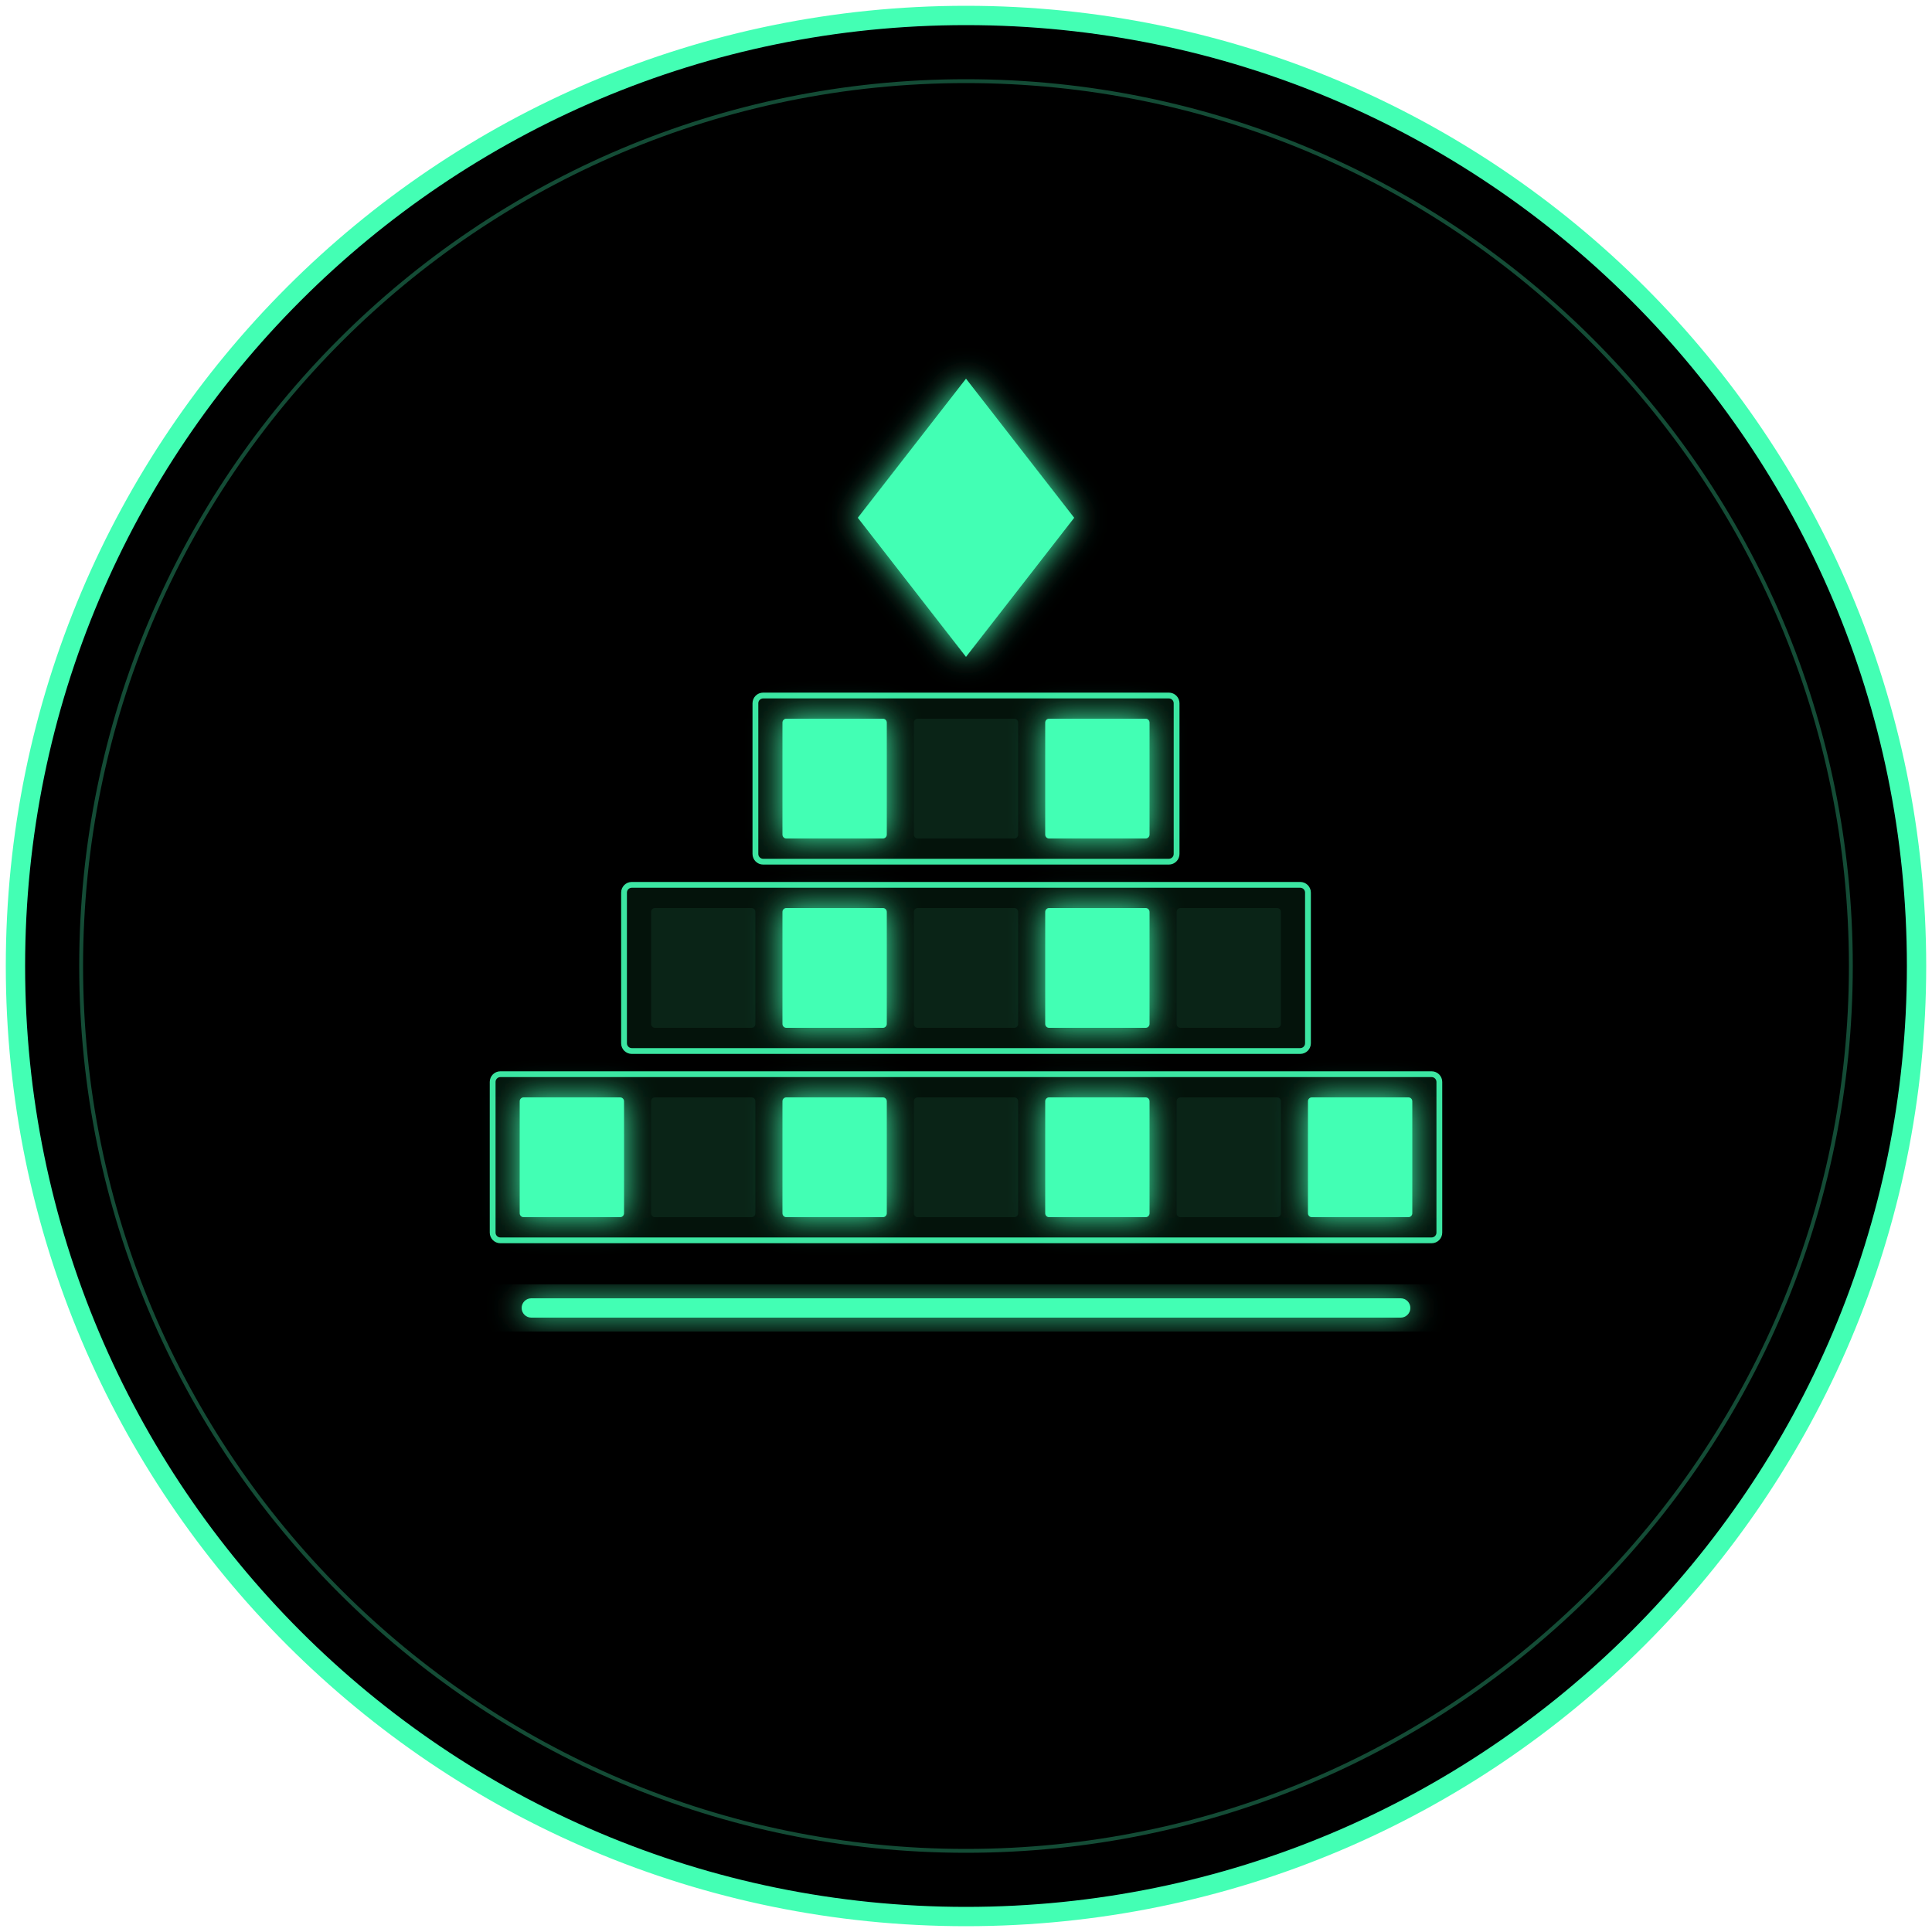
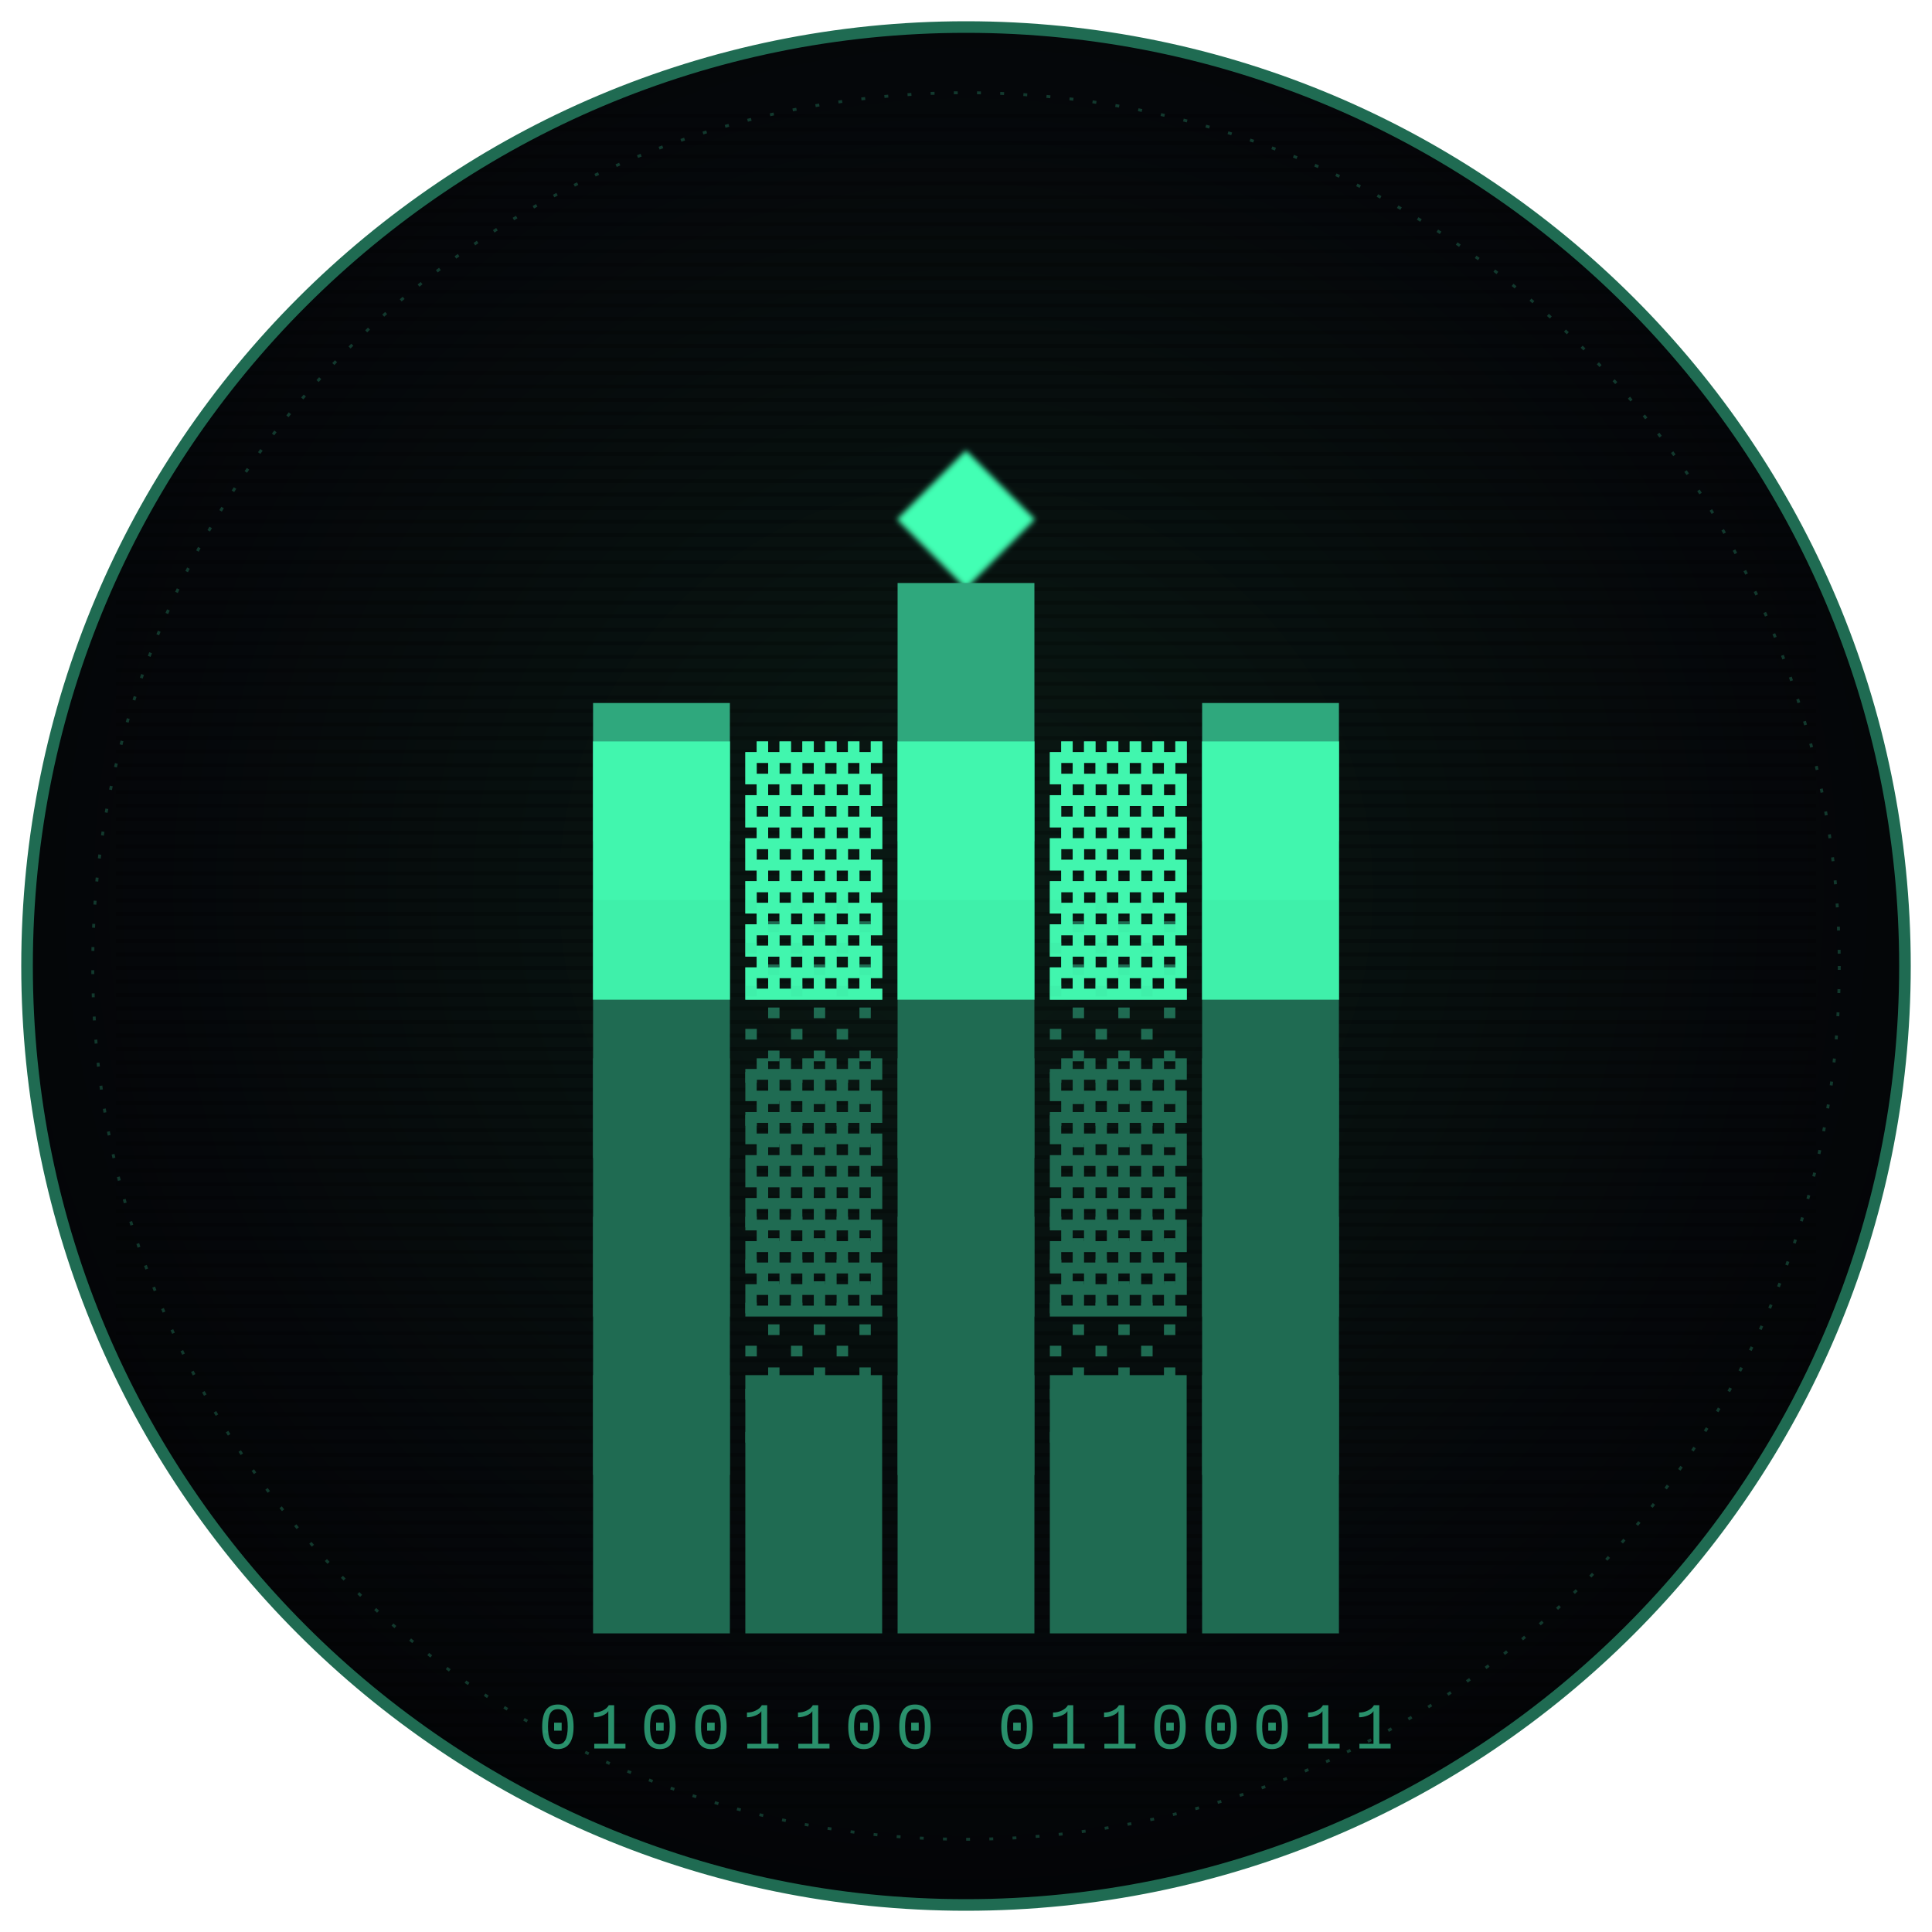
<svg xmlns="http://www.w3.org/2000/svg" width="1000" height="1000" viewBox="0 0 1000 1000">
  <defs>
-     <filter id="glow" x="-70%" y="-70%" width="240%" height="240%">
-       <feGaussianBlur stdDeviation="8" result="b" />
-       <feMerge>
-         <feMergeNode in="b" />
-         <feMergeNode in="SourceGraphic" />
-       </feMerge>
+     <clipPath id="coin">
+       <circle cx="500" cy="500" r="486" />
+     </clipPath>
+     <filter id="soft" x="-40%" y="-40%" width="180%" height="180%">
+       <feGaussianBlur stdDeviation="1.4" />
    </filter>
+     <radialGradient id="vig" cx="50%" cy="46%" r="62%">
+       <stop offset="0%" stop-color="#0a1a14" />
+       <stop offset="70%" stop-color="#05070a" />
+       <stop offset="100%" stop-color="#020304" />
+     </radialGradient>
  </defs>
-   <circle cx="500" cy="500" r="492" fill="#000" />
-   <circle cx="500" cy="500" r="492" fill="none" stroke="#43ffb4" stroke-width="10" />
-   <circle cx="500" cy="500" r="458" fill="none" stroke="#43ffb4" stroke-width="2" opacity="0.3" />
-   <path d="M 500 196 L 556 268 L 500 340 L 444 268 Z" fill="#43ffb4" filter="url(#glow)" />
-   <rect x="391" y="360" width="218" height="86" rx="4" fill="#04150c" stroke="#43ffb4" stroke-width="3" opacity="0.9" />
-   <rect x="405" y="372" width="54" height="62" rx="2" fill="#43ffb4" filter="url(#glow)" />
-   <rect x="473" y="372" width="54" height="62" rx="2" fill="#0a2417" />
-   <rect x="541" y="372" width="54" height="62" rx="2" fill="#43ffb4" filter="url(#glow)" />
-   <rect x="323" y="458" width="354" height="86" rx="4" fill="#04150c" stroke="#43ffb4" stroke-width="3" opacity="0.9" />
-   <rect x="337" y="470" width="54" height="62" rx="2" fill="#0a2417" />
-   <rect x="405" y="470" width="54" height="62" rx="2" fill="#43ffb4" filter="url(#glow)" />
-   <rect x="473" y="470" width="54" height="62" rx="2" fill="#0a2417" />
-   <rect x="541" y="470" width="54" height="62" rx="2" fill="#43ffb4" filter="url(#glow)" />
-   <rect x="609" y="470" width="54" height="62" rx="2" fill="#0a2417" />
-   <rect x="255" y="556" width="490" height="86" rx="4" fill="#04150c" stroke="#43ffb4" stroke-width="3" opacity="0.9" />
-   <rect x="269" y="568" width="54" height="62" rx="2" fill="#43ffb4" filter="url(#glow)" />
-   <rect x="337" y="568" width="54" height="62" rx="2" fill="#0a2417" />
-   <rect x="405" y="568" width="54" height="62" rx="2" fill="#43ffb4" filter="url(#glow)" />
-   <rect x="473" y="568" width="54" height="62" rx="2" fill="#0a2417" />
-   <rect x="541" y="568" width="54" height="62" rx="2" fill="#43ffb4" filter="url(#glow)" />
-   <rect x="609" y="568" width="54" height="62" rx="2" fill="#0a2417" />
-   <rect x="677" y="568" width="54" height="62" rx="2" fill="#43ffb4" filter="url(#glow)" />
-   <rect x="270" y="672" width="460" height="10" rx="5" fill="#43ffb4" filter="url(#glow)" />
+   <circle cx="500" cy="500" r="486" fill="url(#vig)" />
+   <g clip-path="url(#coin)">
+     <line x1="60" y1="60" x2="940" y2="60" stroke="#000" stroke-width="2" opacity="0.22" />
+     <line x1="60" y1="67" x2="940" y2="67" stroke="#000" stroke-width="2" opacity="0.22" />
+     <line x1="60" y1="74" x2="940" y2="74" stroke="#000" stroke-width="2" opacity="0.22" />
+     <line x1="60" y1="81" x2="940" y2="81" stroke="#000" stroke-width="2" opacity="0.22" />
+     <line x1="60" y1="88" x2="940" y2="88" stroke="#000" stroke-width="2" opacity="0.22" />
+     <line x1="60" y1="95" x2="940" y2="95" stroke="#000" stroke-width="2" opacity="0.22" />
+     <line x1="60" y1="102" x2="940" y2="102" stroke="#000" stroke-width="2" opacity="0.22" />
+     <line x1="60" y1="109" x2="940" y2="109" stroke="#000" stroke-width="2" opacity="0.22" />
+     <line x1="60" y1="116" x2="940" y2="116" stroke="#000" stroke-width="2" opacity="0.22" />
+     <line x1="60" y1="123" x2="940" y2="123" stroke="#000" stroke-width="2" opacity="0.22" />
+     <line x1="60" y1="130" x2="940" y2="130" stroke="#000" stroke-width="2" opacity="0.22" />
+     <line x1="60" y1="137" x2="940" y2="137" stroke="#000" stroke-width="2" opacity="0.22" />
+     <line x1="60" y1="144" x2="940" y2="144" stroke="#000" stroke-width="2" opacity="0.22" />
+     <line x1="60" y1="151" x2="940" y2="151" stroke="#000" stroke-width="2" opacity="0.22" />
+     <line x1="60" y1="158" x2="940" y2="158" stroke="#000" stroke-width="2" opacity="0.22" />
+     <line x1="60" y1="165" x2="940" y2="165" stroke="#000" stroke-width="2" opacity="0.22" />
+     <line x1="60" y1="172" x2="940" y2="172" stroke="#000" stroke-width="2" opacity="0.22" />
+     <line x1="60" y1="179" x2="940" y2="179" stroke="#000" stroke-width="2" opacity="0.22" />
+     <line x1="60" y1="186" x2="940" y2="186" stroke="#000" stroke-width="2" opacity="0.22" />
+     <line x1="60" y1="193" x2="940" y2="193" stroke="#000" stroke-width="2" opacity="0.22" />
+     <line x1="60" y1="200" x2="940" y2="200" stroke="#000" stroke-width="2" opacity="0.22" />
+     <line x1="60" y1="207" x2="940" y2="207" stroke="#000" stroke-width="2" opacity="0.22" />
+     <line x1="60" y1="214" x2="940" y2="214" stroke="#000" stroke-width="2" opacity="0.22" />
+     <line x1="60" y1="221" x2="940" y2="221" stroke="#000" stroke-width="2" opacity="0.22" />
+     <line x1="60" y1="228" x2="940" y2="228" stroke="#000" stroke-width="2" opacity="0.22" />
+     <line x1="60" y1="235" x2="940" y2="235" stroke="#000" stroke-width="2" opacity="0.22" />
+     <line x1="60" y1="242" x2="940" y2="242" stroke="#000" stroke-width="2" opacity="0.22" />
+     <line x1="60" y1="249" x2="940" y2="249" stroke="#000" stroke-width="2" opacity="0.22" />
+     <line x1="60" y1="256" x2="940" y2="256" stroke="#000" stroke-width="2" opacity="0.22" />
+     <line x1="60" y1="263" x2="940" y2="263" stroke="#000" stroke-width="2" opacity="0.22" />
+     <line x1="60" y1="270" x2="940" y2="270" stroke="#000" stroke-width="2" opacity="0.22" />
+     <line x1="60" y1="277" x2="940" y2="277" stroke="#000" stroke-width="2" opacity="0.22" />
+     <line x1="60" y1="284" x2="940" y2="284" stroke="#000" stroke-width="2" opacity="0.22" />
+     <line x1="60" y1="291" x2="940" y2="291" stroke="#000" stroke-width="2" opacity="0.22" />
+     <line x1="60" y1="298" x2="940" y2="298" stroke="#000" stroke-width="2" opacity="0.22" />
+     <line x1="60" y1="305" x2="940" y2="305" stroke="#000" stroke-width="2" opacity="0.22" />
+     <line x1="60" y1="312" x2="940" y2="312" stroke="#000" stroke-width="2" opacity="0.22" />
+     <line x1="60" y1="319" x2="940" y2="319" stroke="#000" stroke-width="2" opacity="0.22" />
+     <line x1="60" y1="326" x2="940" y2="326" stroke="#000" stroke-width="2" opacity="0.22" />
+     <line x1="60" y1="333" x2="940" y2="333" stroke="#000" stroke-width="2" opacity="0.22" />
+     <line x1="60" y1="340" x2="940" y2="340" stroke="#000" stroke-width="2" opacity="0.22" />
+     <line x1="60" y1="347" x2="940" y2="347" stroke="#000" stroke-width="2" opacity="0.22" />
+     <line x1="60" y1="354" x2="940" y2="354" stroke="#000" stroke-width="2" opacity="0.22" />
+     <line x1="60" y1="361" x2="940" y2="361" stroke="#000" stroke-width="2" opacity="0.22" />
+     <line x1="60" y1="368" x2="940" y2="368" stroke="#000" stroke-width="2" opacity="0.22" />
+     <line x1="60" y1="375" x2="940" y2="375" stroke="#000" stroke-width="2" opacity="0.22" />
+     <line x1="60" y1="382" x2="940" y2="382" stroke="#000" stroke-width="2" opacity="0.22" />
+     <line x1="60" y1="389" x2="940" y2="389" stroke="#000" stroke-width="2" opacity="0.22" />
+     <line x1="60" y1="396" x2="940" y2="396" stroke="#000" stroke-width="2" opacity="0.22" />
+     <line x1="60" y1="403" x2="940" y2="403" stroke="#000" stroke-width="2" opacity="0.22" />
+     <line x1="60" y1="410" x2="940" y2="410" stroke="#000" stroke-width="2" opacity="0.22" />
+     <line x1="60" y1="417" x2="940" y2="417" stroke="#000" stroke-width="2" opacity="0.22" />
+     <line x1="60" y1="424" x2="940" y2="424" stroke="#000" stroke-width="2" opacity="0.22" />
+     <line x1="60" y1="431" x2="940" y2="431" stroke="#000" stroke-width="2" opacity="0.22" />
+     <line x1="60" y1="438" x2="940" y2="438" stroke="#000" stroke-width="2" opacity="0.22" />
+     <line x1="60" y1="445" x2="940" y2="445" stroke="#000" stroke-width="2" opacity="0.22" />
+     <line x1="60" y1="452" x2="940" y2="452" stroke="#000" stroke-width="2" opacity="0.22" />
+     <line x1="60" y1="459" x2="940" y2="459" stroke="#000" stroke-width="2" opacity="0.22" />
+     <line x1="60" y1="466" x2="940" y2="466" stroke="#000" stroke-width="2" opacity="0.22" />
+     <line x1="60" y1="473" x2="940" y2="473" stroke="#000" stroke-width="2" opacity="0.22" />
+     <line x1="60" y1="480" x2="940" y2="480" stroke="#000" stroke-width="2" opacity="0.22" />
+     <line x1="60" y1="487" x2="940" y2="487" stroke="#000" stroke-width="2" opacity="0.22" />
+     <line x1="60" y1="494" x2="940" y2="494" stroke="#000" stroke-width="2" opacity="0.22" />
+     <line x1="60" y1="501" x2="940" y2="501" stroke="#000" stroke-width="2" opacity="0.22" />
+     <line x1="60" y1="508" x2="940" y2="508" stroke="#000" stroke-width="2" opacity="0.22" />
+     <line x1="60" y1="515" x2="940" y2="515" stroke="#000" stroke-width="2" opacity="0.22" />
+     <line x1="60" y1="522" x2="940" y2="522" stroke="#000" stroke-width="2" opacity="0.22" />
+     <line x1="60" y1="529" x2="940" y2="529" stroke="#000" stroke-width="2" opacity="0.22" />
+     <line x1="60" y1="536" x2="940" y2="536" stroke="#000" stroke-width="2" opacity="0.22" />
+     <line x1="60" y1="543" x2="940" y2="543" stroke="#000" stroke-width="2" opacity="0.22" />
+     <line x1="60" y1="550" x2="940" y2="550" stroke="#000" stroke-width="2" opacity="0.22" />
+     <line x1="60" y1="557" x2="940" y2="557" stroke="#000" stroke-width="2" opacity="0.22" />
+     <line x1="60" y1="564" x2="940" y2="564" stroke="#000" stroke-width="2" opacity="0.22" />
+     <line x1="60" y1="571" x2="940" y2="571" stroke="#000" stroke-width="2" opacity="0.22" />
+     <line x1="60" y1="578" x2="940" y2="578" stroke="#000" stroke-width="2" opacity="0.22" />
+     <line x1="60" y1="585" x2="940" y2="585" stroke="#000" stroke-width="2" opacity="0.22" />
+     <line x1="60" y1="592" x2="940" y2="592" stroke="#000" stroke-width="2" opacity="0.22" />
+     <line x1="60" y1="599" x2="940" y2="599" stroke="#000" stroke-width="2" opacity="0.22" />
+     <line x1="60" y1="606" x2="940" y2="606" stroke="#000" stroke-width="2" opacity="0.22" />
+     <line x1="60" y1="613" x2="940" y2="613" stroke="#000" stroke-width="2" opacity="0.22" />
+     <line x1="60" y1="620" x2="940" y2="620" stroke="#000" stroke-width="2" opacity="0.22" />
+     <line x1="60" y1="627" x2="940" y2="627" stroke="#000" stroke-width="2" opacity="0.22" />
+     <line x1="60" y1="634" x2="940" y2="634" stroke="#000" stroke-width="2" opacity="0.22" />
+     <line x1="60" y1="641" x2="940" y2="641" stroke="#000" stroke-width="2" opacity="0.22" />
+     <line x1="60" y1="648" x2="940" y2="648" stroke="#000" stroke-width="2" opacity="0.22" />
+     <line x1="60" y1="655" x2="940" y2="655" stroke="#000" stroke-width="2" opacity="0.22" />
+     <line x1="60" y1="662" x2="940" y2="662" stroke="#000" stroke-width="2" opacity="0.22" />
+     <line x1="60" y1="669" x2="940" y2="669" stroke="#000" stroke-width="2" opacity="0.22" />
+     <line x1="60" y1="676" x2="940" y2="676" stroke="#000" stroke-width="2" opacity="0.22" />
+     <line x1="60" y1="683" x2="940" y2="683" stroke="#000" stroke-width="2" opacity="0.22" />
+     <line x1="60" y1="690" x2="940" y2="690" stroke="#000" stroke-width="2" opacity="0.22" />
+     <line x1="60" y1="697" x2="940" y2="697" stroke="#000" stroke-width="2" opacity="0.22" />
+     <line x1="60" y1="704" x2="940" y2="704" stroke="#000" stroke-width="2" opacity="0.22" />
+     <line x1="60" y1="711" x2="940" y2="711" stroke="#000" stroke-width="2" opacity="0.22" />
+     <line x1="60" y1="718" x2="940" y2="718" stroke="#000" stroke-width="2" opacity="0.22" />
+     <line x1="60" y1="725" x2="940" y2="725" stroke="#000" stroke-width="2" opacity="0.22" />
+     <line x1="60" y1="732" x2="940" y2="732" stroke="#000" stroke-width="2" opacity="0.22" />
+     <line x1="60" y1="739" x2="940" y2="739" stroke="#000" stroke-width="2" opacity="0.22" />
+     <line x1="60" y1="746" x2="940" y2="746" stroke="#000" stroke-width="2" opacity="0.22" />
+     <line x1="60" y1="753" x2="940" y2="753" stroke="#000" stroke-width="2" opacity="0.22" />
+     <line x1="60" y1="760" x2="940" y2="760" stroke="#000" stroke-width="2" opacity="0.22" />
+     <line x1="60" y1="767" x2="940" y2="767" stroke="#000" stroke-width="2" opacity="0.22" />
+     <line x1="60" y1="774" x2="940" y2="774" stroke="#000" stroke-width="2" opacity="0.22" />
+     <line x1="60" y1="781" x2="940" y2="781" stroke="#000" stroke-width="2" opacity="0.22" />
+     <line x1="60" y1="788" x2="940" y2="788" stroke="#000" stroke-width="2" opacity="0.22" />
+     <line x1="60" y1="795" x2="940" y2="795" stroke="#000" stroke-width="2" opacity="0.22" />
+     <line x1="60" y1="802" x2="940" y2="802" stroke="#000" stroke-width="2" opacity="0.22" />
+     <line x1="60" y1="809" x2="940" y2="809" stroke="#000" stroke-width="2" opacity="0.22" />
+     <line x1="60" y1="816" x2="940" y2="816" stroke="#000" stroke-width="2" opacity="0.22" />
+     <line x1="60" y1="823" x2="940" y2="823" stroke="#000" stroke-width="2" opacity="0.22" />
+     <line x1="60" y1="830" x2="940" y2="830" stroke="#000" stroke-width="2" opacity="0.22" />
+     <line x1="60" y1="837" x2="940" y2="837" stroke="#000" stroke-width="2" opacity="0.22" />
+     <line x1="60" y1="844" x2="940" y2="844" stroke="#000" stroke-width="2" opacity="0.22" />
+     <line x1="60" y1="851" x2="940" y2="851" stroke="#000" stroke-width="2" opacity="0.22" />
+     <line x1="60" y1="858" x2="940" y2="858" stroke="#000" stroke-width="2" opacity="0.22" />
+     <line x1="60" y1="865" x2="940" y2="865" stroke="#000" stroke-width="2" opacity="0.22" />
+     <line x1="60" y1="872" x2="940" y2="872" stroke="#000" stroke-width="2" opacity="0.22" />
+     <line x1="60" y1="879" x2="940" y2="879" stroke="#000" stroke-width="2" opacity="0.22" />
+     <line x1="60" y1="886" x2="940" y2="886" stroke="#000" stroke-width="2" opacity="0.22" />
+     <line x1="60" y1="893" x2="940" y2="893" stroke="#000" stroke-width="2" opacity="0.22" />
+     <line x1="60" y1="900" x2="940" y2="900" stroke="#000" stroke-width="2" opacity="0.22" />
+     <line x1="60" y1="907" x2="940" y2="907" stroke="#000" stroke-width="2" opacity="0.22" />
+     <line x1="60" y1="914" x2="940" y2="914" stroke="#000" stroke-width="2" opacity="0.22" />
+     <line x1="60" y1="921" x2="940" y2="921" stroke="#000" stroke-width="2" opacity="0.22" />
+     <line x1="60" y1="928" x2="940" y2="928" stroke="#000" stroke-width="2" opacity="0.22" />
+     <line x1="60" y1="935" x2="940" y2="935" stroke="#000" stroke-width="2" opacity="0.22" />
+   </g>
+   <circle cx="500" cy="500" r="486" fill="none" stroke="#1f6b52" stroke-width="6" />
+   <circle cx="500" cy="500" r="452" fill="none" stroke="#1f6b52" stroke-width="1.5" opacity="0.5" stroke-dasharray="2 10" />
+   <text x="500" y="300" text-anchor="middle" font-family="'JetBrains Mono','Courier New',monospace" font-size="120" font-weight="700" fill="#43ffb4" filter="url(#soft)">◆</text>
+   <g font-family="'JetBrains Mono','Courier New',monospace" font-size="118" font-weight="700" letter-spacing="8" text-anchor="middle" xml:space="preserve">
+     <text x="500" y="400" fill="#2fa87d">▄ █ ▄</text>
+     <text x="500" y="482" fill="#2fa87d">█▓█▓█</text>
+     <text x="500" y="564" fill="#1f6b52">█░█░█</text>
+     <text x="500" y="646" fill="#1f6b52">█▓█▓█</text>
+     <text x="500" y="728" fill="#1f6b52">█░█░█</text>
+     <text x="500" y="810" fill="#1f6b52">█████</text>
+   </g>
+   <g font-family="'JetBrains Mono','Courier New',monospace" font-size="118" font-weight="700" letter-spacing="8" text-anchor="middle" fill="#43ffb4" opacity="0.9" xml:space="preserve">
+     <text x="500" y="482">█▓█▓█</text>
+   </g>
+   <text x="500" y="905" text-anchor="middle" font-family="'JetBrains Mono','Courier New',monospace" font-size="34" letter-spacing="6" fill="#2fa87d" opacity="0.85">01001100 01100011</text>
</svg>
